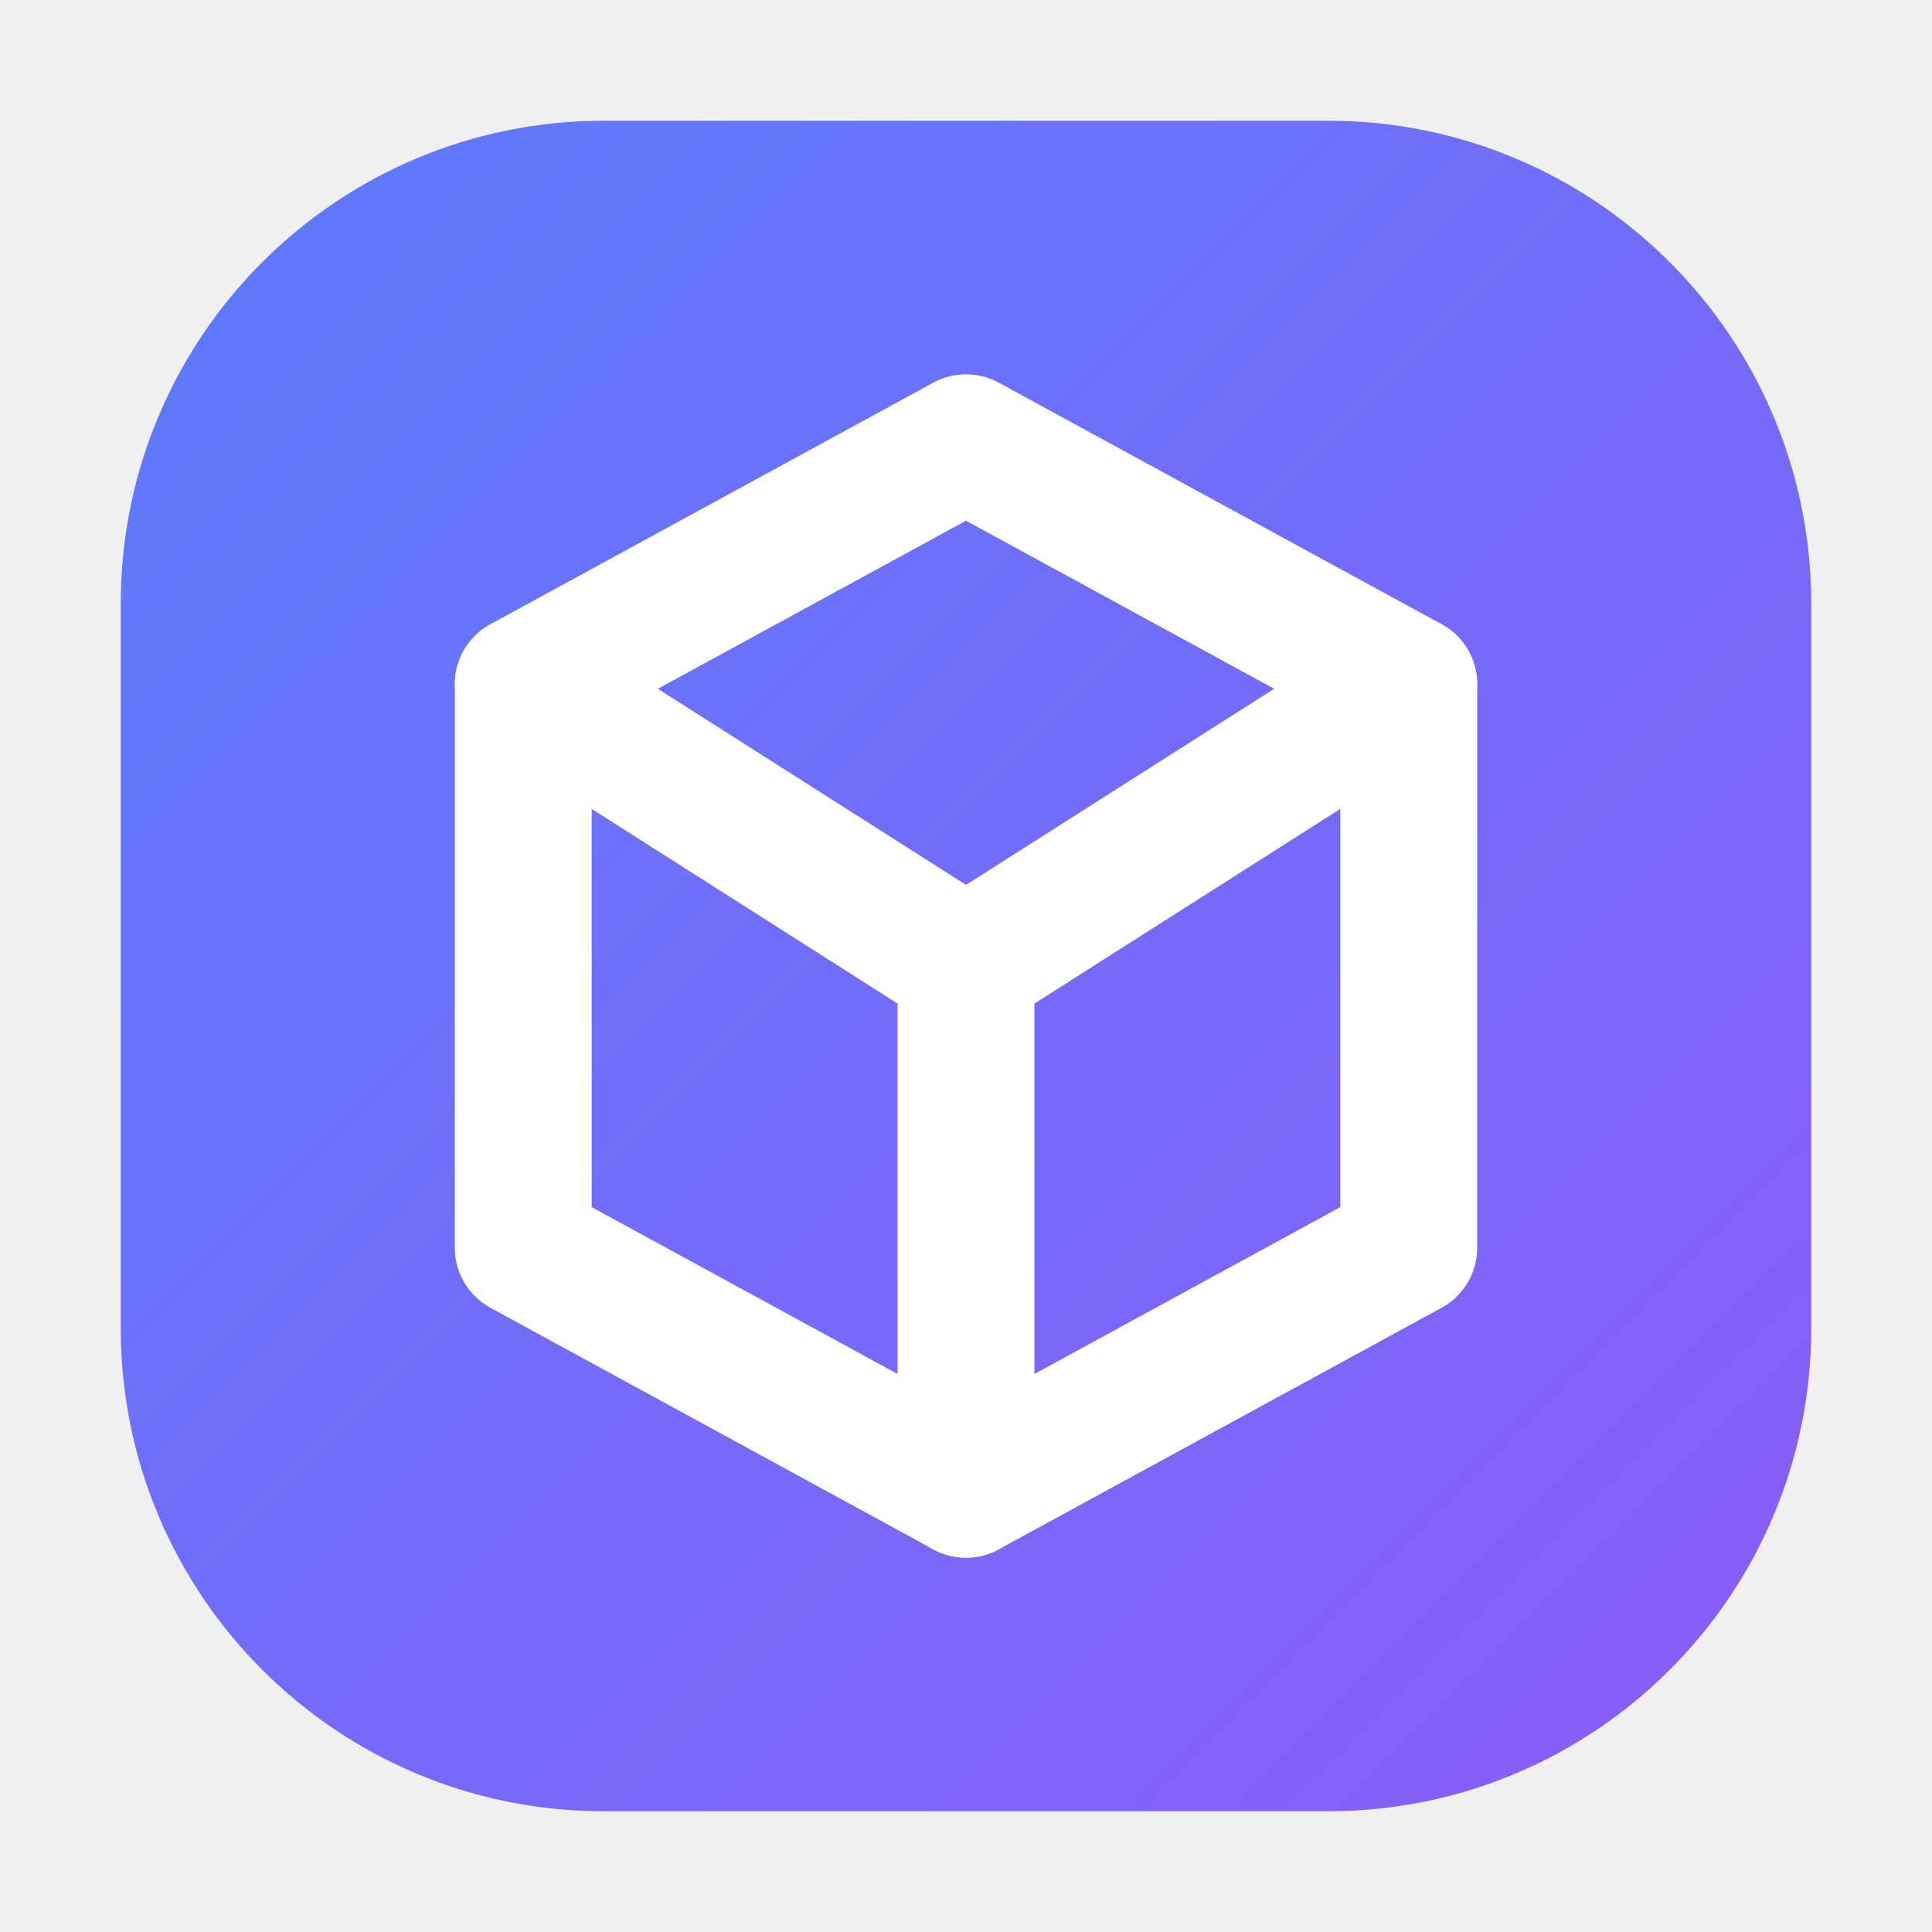
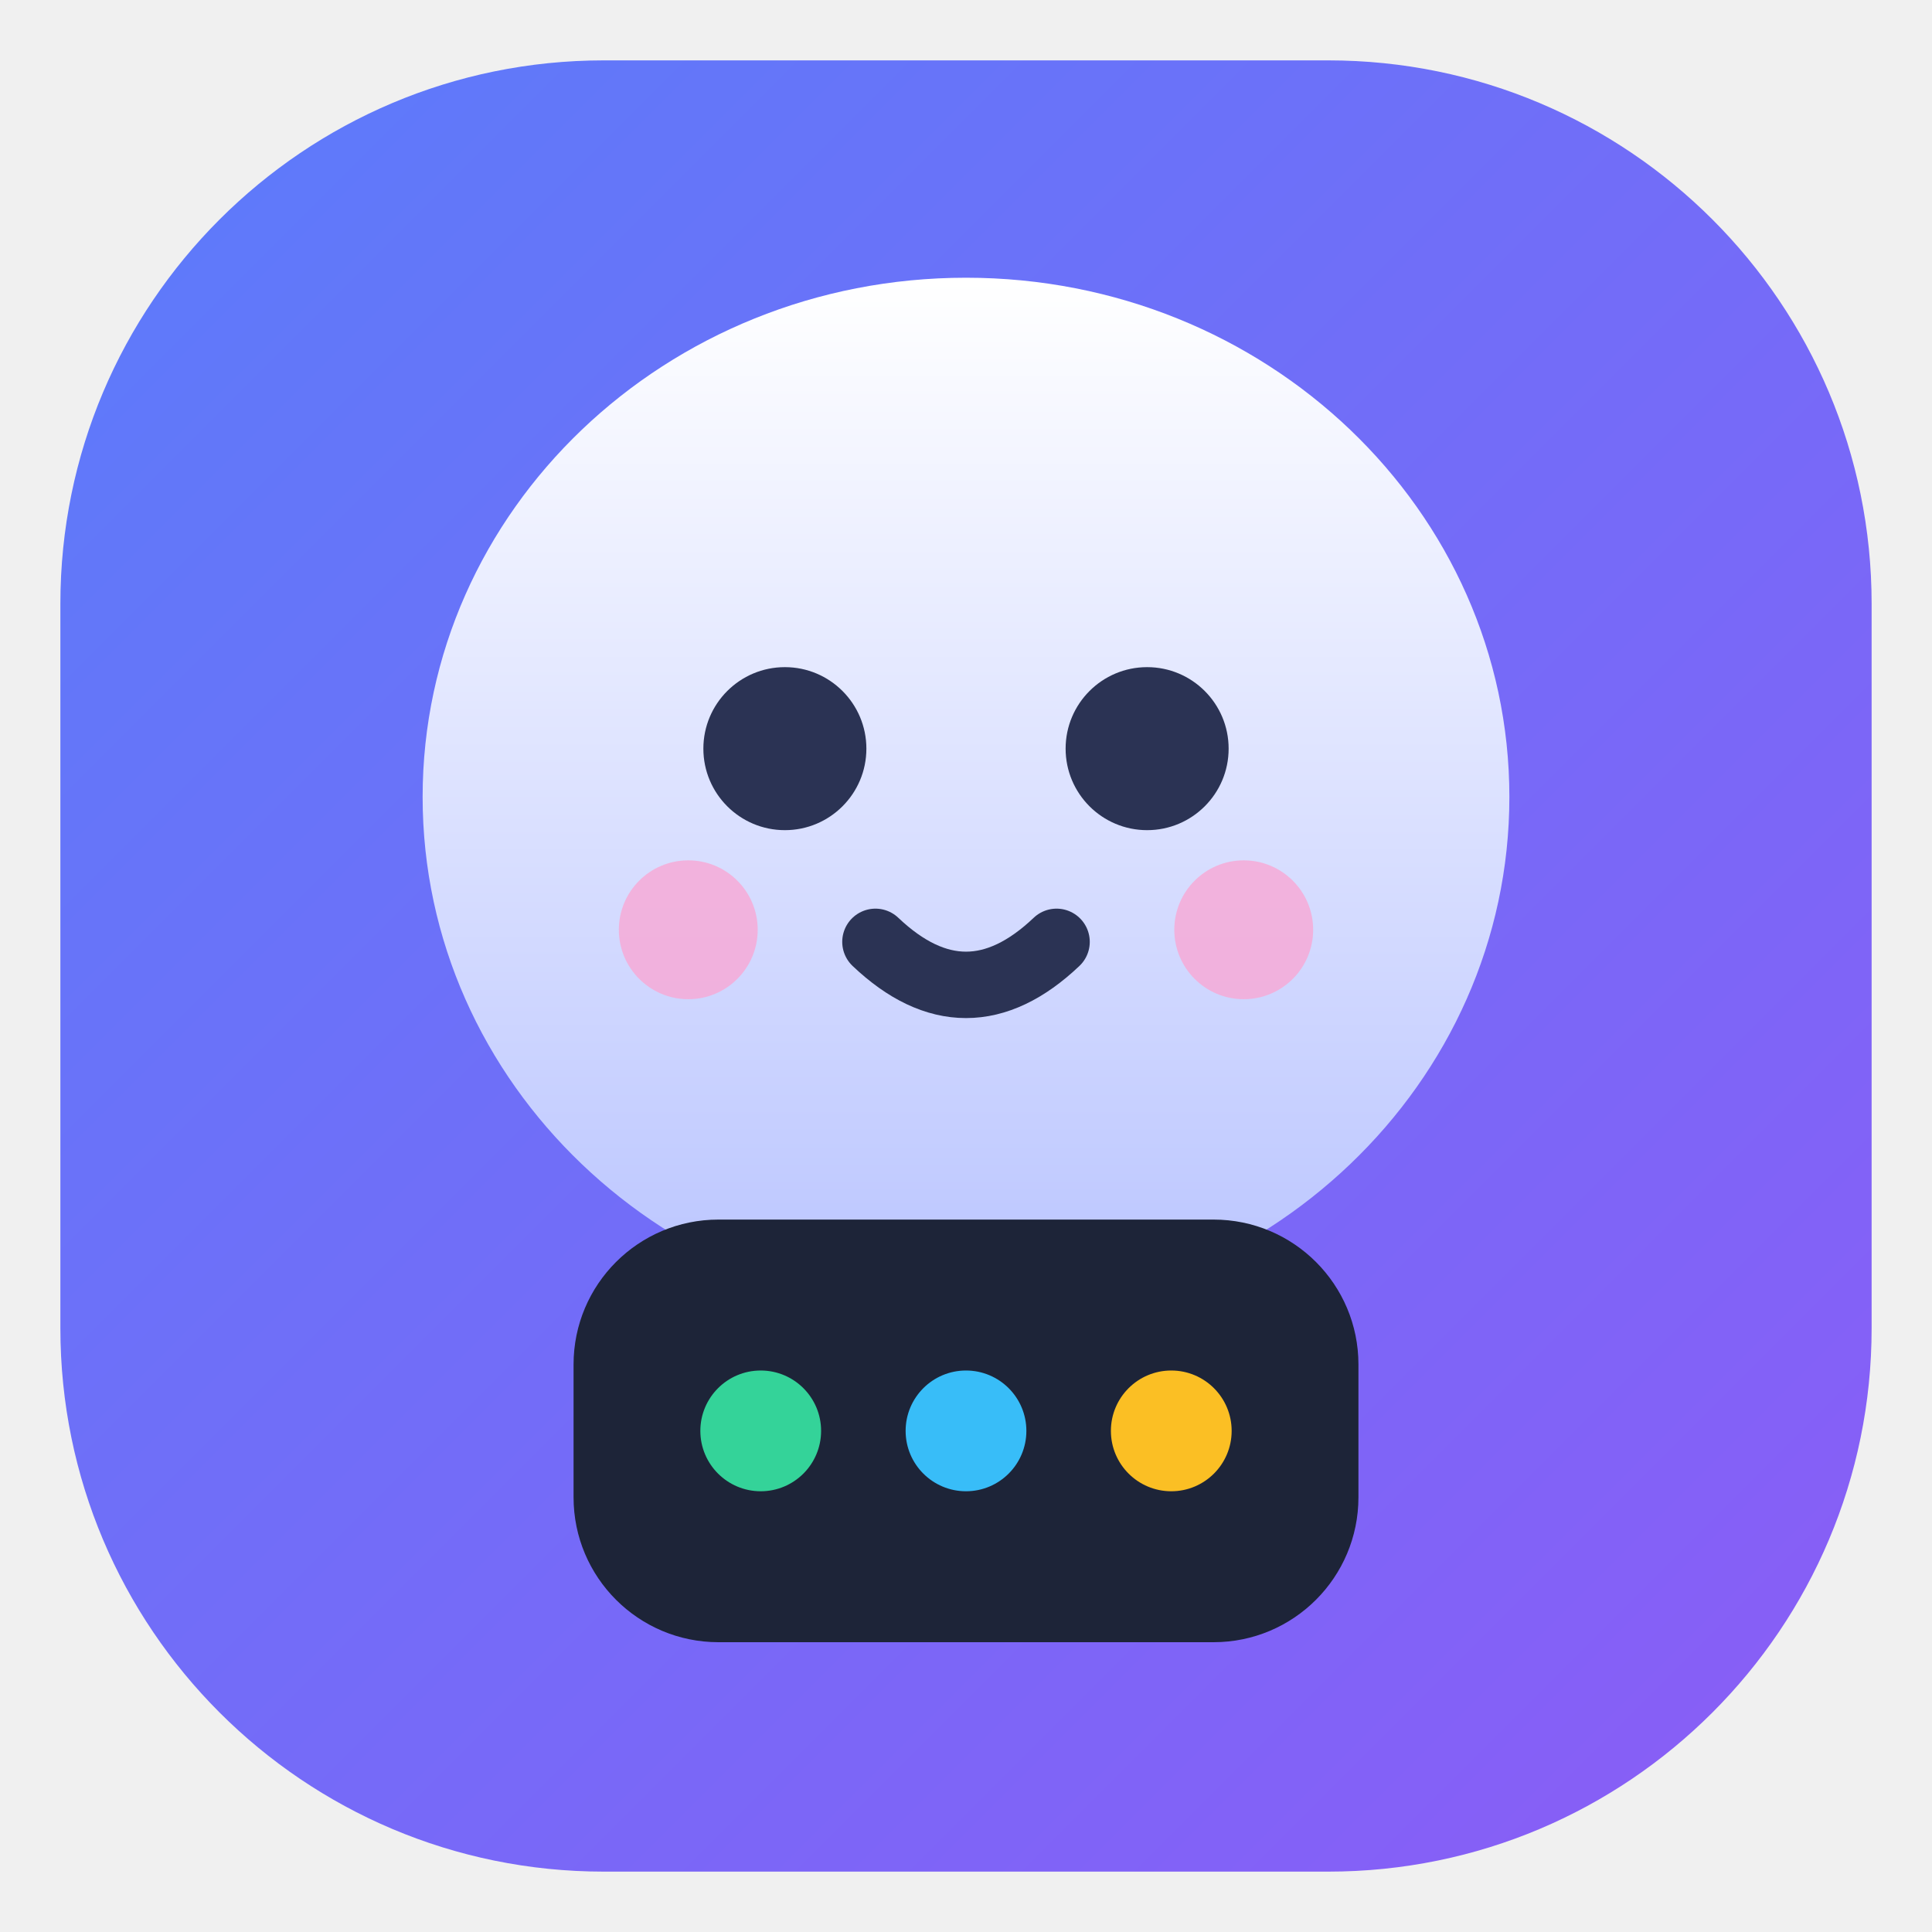
- <svg xmlns="http://www.w3.org/2000/svg" viewBox="0 0 24 24">
+ <svg xmlns="http://www.w3.org/2000/svg" viewBox="0 0 32 32">
  <defs>
-     <linearGradient id="g" x1="0" y1="0" x2="1" y2="1">
+     <linearGradient id="fb" x1="0" y1="0" x2="1" y2="1">
      <stop offset="0" stop-color="#5b7cfa" />
      <stop offset="1" stop-color="#8b5cf6" />
    </linearGradient>
+     <linearGradient id="fm" x1="0" y1="0" x2="0" y2="1">
+       <stop offset="0" stop-color="#ffffff" />
+       <stop offset="1" stop-color="#b9c4ff" />
+     </linearGradient>
  </defs>
-   <rect x="1.5" y="1.5" width="21" height="21" rx="6" fill="url(#g)" />
-   <g fill="none" stroke="#fff" stroke-width="1.7" stroke-linecap="round" stroke-linejoin="round">
-     <path d="M12 5.5 6.5 8.5v7L12 18.5l5.5-3v-7L12 5.5Z" />
-     <path d="M12 12 6.5 8.5M12 12l5.5-3.5M12 12v6.5" />
-   </g>
+   <rect x="1" y="1" width="30" height="30" rx="9" fill="url(#fb)" />
+   <ellipse cx="16" cy="13.2" rx="9" ry="8.6" fill="url(#fm)" />
+   <circle cx="13" cy="12.4" r="1.35" fill="#2b3354" />
+   <circle cx="19" cy="12.4" r="1.35" fill="#2b3354" />
+   <path d="M14.5 15.6c1 .95 2 .95 3 0" stroke="#2b3354" stroke-width="1.1" fill="none" stroke-linecap="round" />
+   <circle cx="11.4" cy="15.4" r="1.15" fill="#f9a8d4" opacity=".8" />
+   <circle cx="20.6" cy="15.4" r="1.15" fill="#f9a8d4" opacity=".8" />
+   <rect x="9.5" y="20.2" width="13" height="7" rx="2.4" fill="#1d2438" />
+   <circle cx="12.6" cy="23.7" r="1" fill="#34d399" />
+   <circle cx="16" cy="23.7" r="1" fill="#38bdf8" />
+   <circle cx="19.4" cy="23.7" r="1" fill="#fbbf24" />
</svg>
